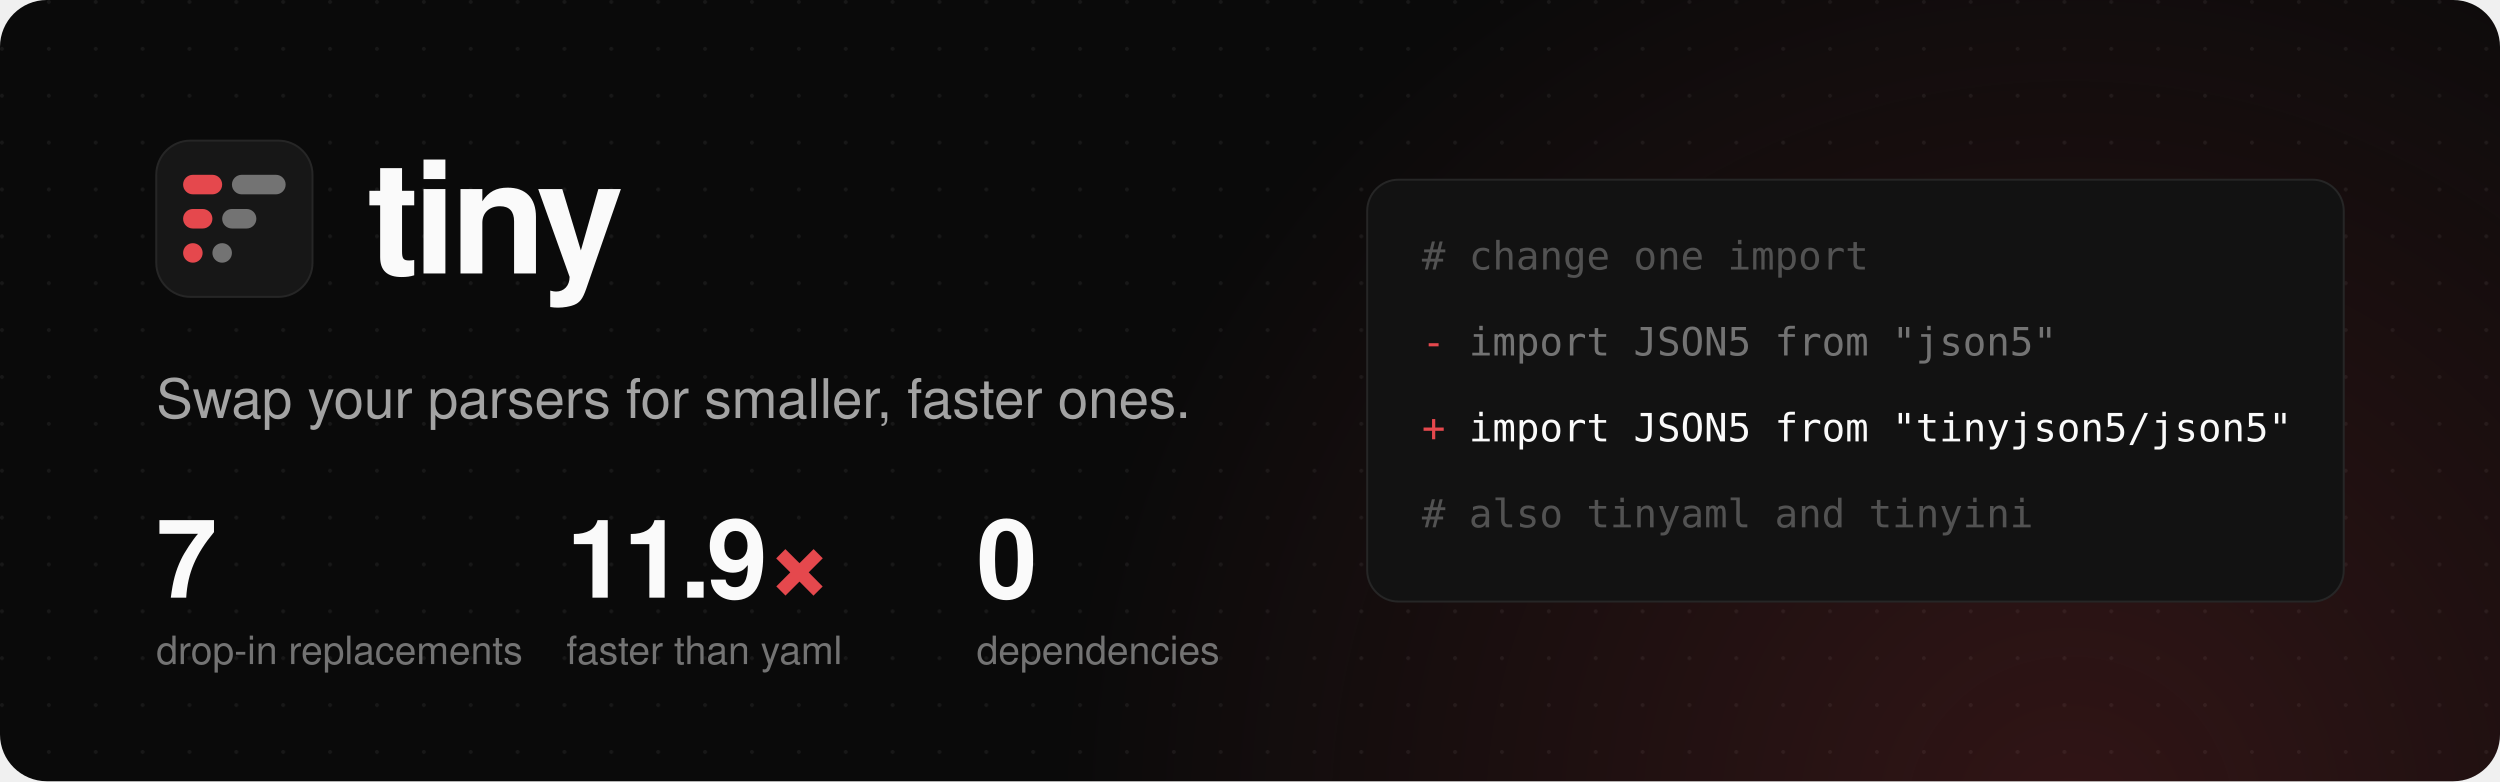
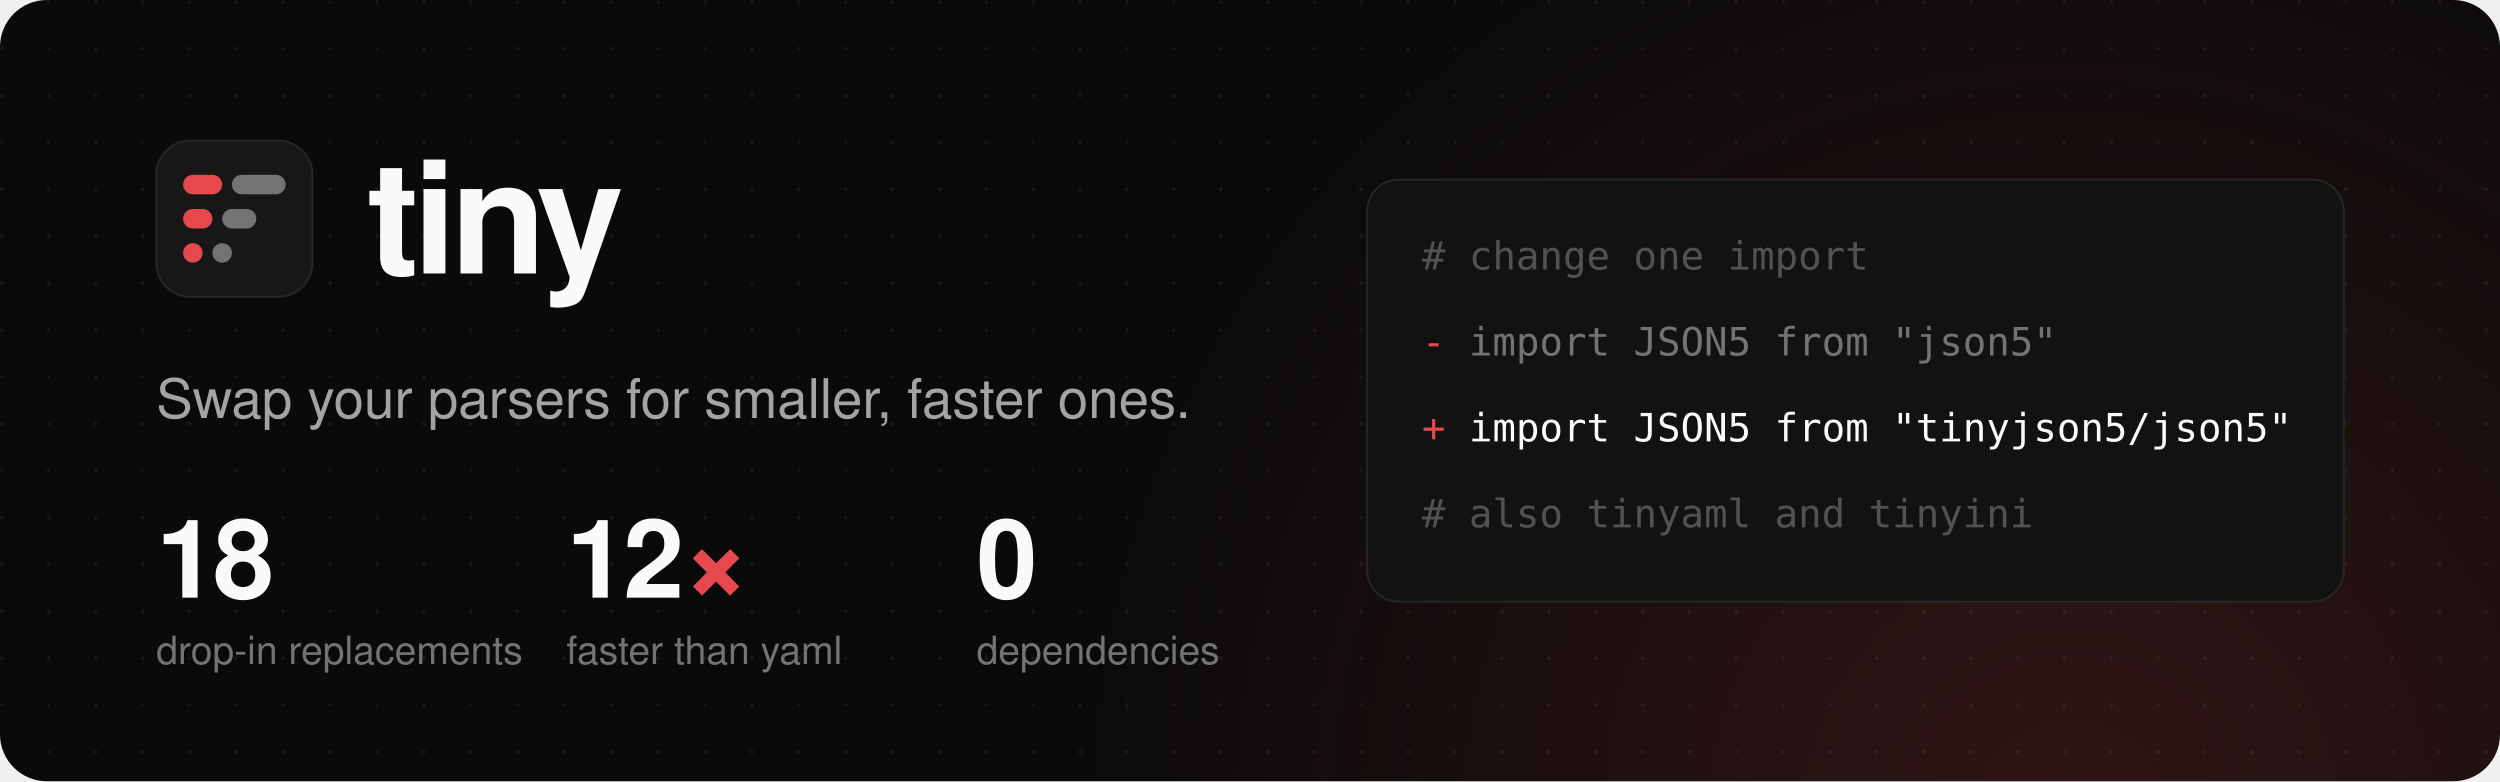
<svg xmlns="http://www.w3.org/2000/svg" width="1280" height="400" viewBox="0 0 1280 400" role="img" aria-labelledby="t">
  <defs>
    <pattern id="dots" width="24" height="24" patternUnits="userSpaceOnUse">
      <circle cx="1" cy="1" r="1" fill="#fff" fill-opacity=".06" />
    </pattern>
    <radialGradient id="glow" cx="1060" cy="420" r="520" gradientUnits="userSpaceOnUse">
      <stop offset="0" stop-color="#e5484d" stop-opacity=".18" />
      <stop offset="1" stop-color="#e5484d" stop-opacity="0" />
    </radialGradient>
    <clipPath id="frame">
      <rect width="1280" height="400" rx="24" />
    </clipPath>
  </defs>
  <g clip-path="url(#frame)">
    <rect width="1280" height="400" fill="#0a0a0a" />
    <rect width="1280" height="400" fill="url(#dots)" />
    <rect width="1280" height="400" fill="url(#glow)" />
    <g transform="translate(80 72) scale(1.25)">
      <rect width="64" height="64" rx="14" fill="#171717" stroke="#262626" stroke-width=".8" />
      <g fill="#e5484d">
        <rect x="11" y="14" width="16" height="8" rx="4" />
        <rect x="11" y="28" width="12" height="8" rx="4" />
        <rect x="11" y="42" width="8" height="8" rx="4" />
      </g>
      <g fill="#737373">
        <rect x="31" y="14" width="22" height="8" rx="4" />
        <rect x="27" y="28" width="14" height="8" rx="4" />
        <rect x="23" y="42" width="8" height="8" rx="4" />
      </g>
    </g>
    <g font-family="ui-sans-serif, system-ui, -apple-system, 'Segoe UI', Helvetica, Arial, sans-serif">
      <text x="188" y="140" fill="#fafafa" font-size="80" font-weight="700" letter-spacing="-3">tiny</text>
      <text x="80" y="214" fill="#a3a3a3" font-size="28">Swap your parsers for smaller, faster ones.</text>
-       <text x="80" y="306" fill="#fafafa" font-size="56" font-weight="700" letter-spacing="-2">7</text>
+       <text x="80" y="306" fill="#fafafa" font-size="56" font-weight="700" letter-spacing="-2">18</text>
      <text x="80" y="340" fill="#737373" font-size="20">drop-in replacements</text>
-       <text x="290" y="306" fill="#fafafa" font-size="56" font-weight="700" letter-spacing="-2">11.9<tspan fill="#e5484d">×</tspan>
+       <text x="290" y="306" fill="#fafafa" font-size="56" font-weight="700" letter-spacing="-2">12<tspan fill="#e5484d">×</tspan>
      </text>
      <text x="290" y="340" fill="#737373" font-size="20">faster than yaml</text>
      <text x="500" y="306" fill="#fafafa" font-size="56" font-weight="700" letter-spacing="-2">0</text>
      <text x="500" y="340" fill="#737373" font-size="20">dependencies</text>
    </g>
    <rect x="700" y="92" width="500" height="216" rx="16" fill="#121212" stroke="#262626" />
    <g font-family="ui-monospace, SFMono-Regular, Menlo, Consolas, monospace" font-size="20">
      <text x="728" y="138" fill="#525252"># change one import</text>
      <text x="728" y="182" fill="#737373">
        <tspan fill="#e5484d">-</tspan> import JSON5 from "json5"</text>
      <text x="728" y="226" fill="#fafafa">
        <tspan fill="#e5484d">+</tspan> import JSON5 from "tinyjson5/json5"</text>
      <text x="728" y="270" fill="#525252"># also tinyaml and tinyini</text>
    </g>
  </g>
</svg>
